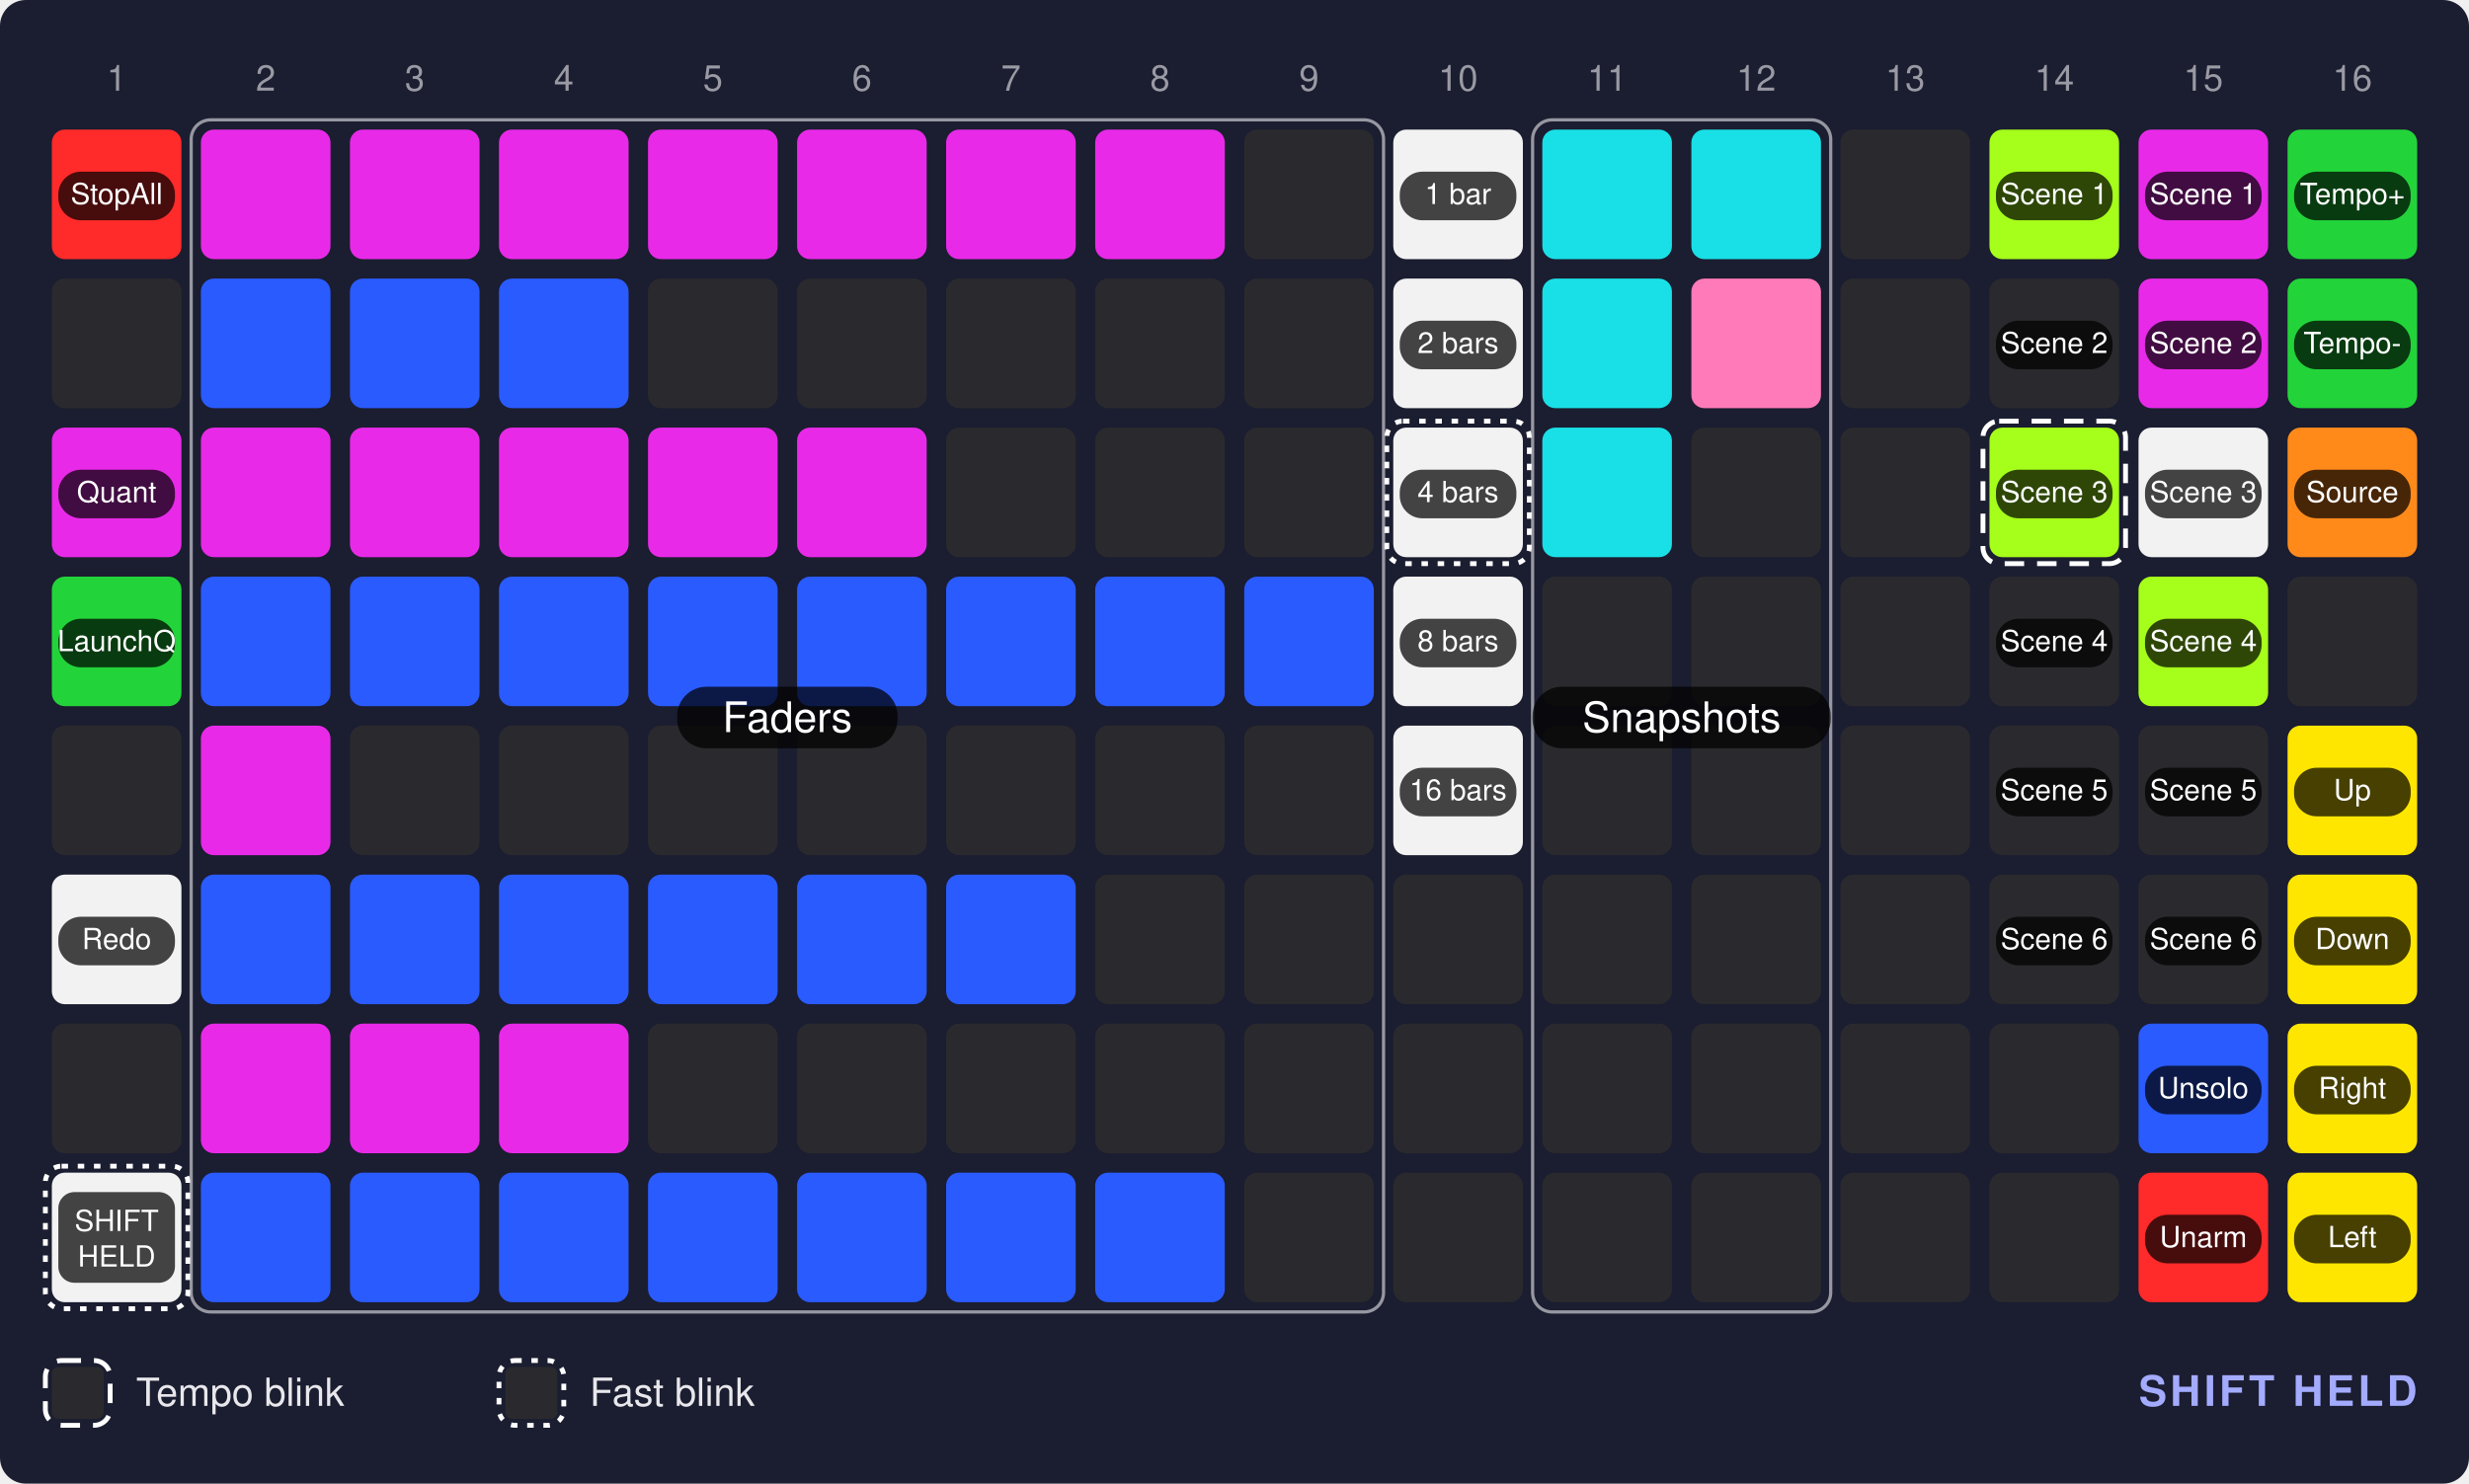
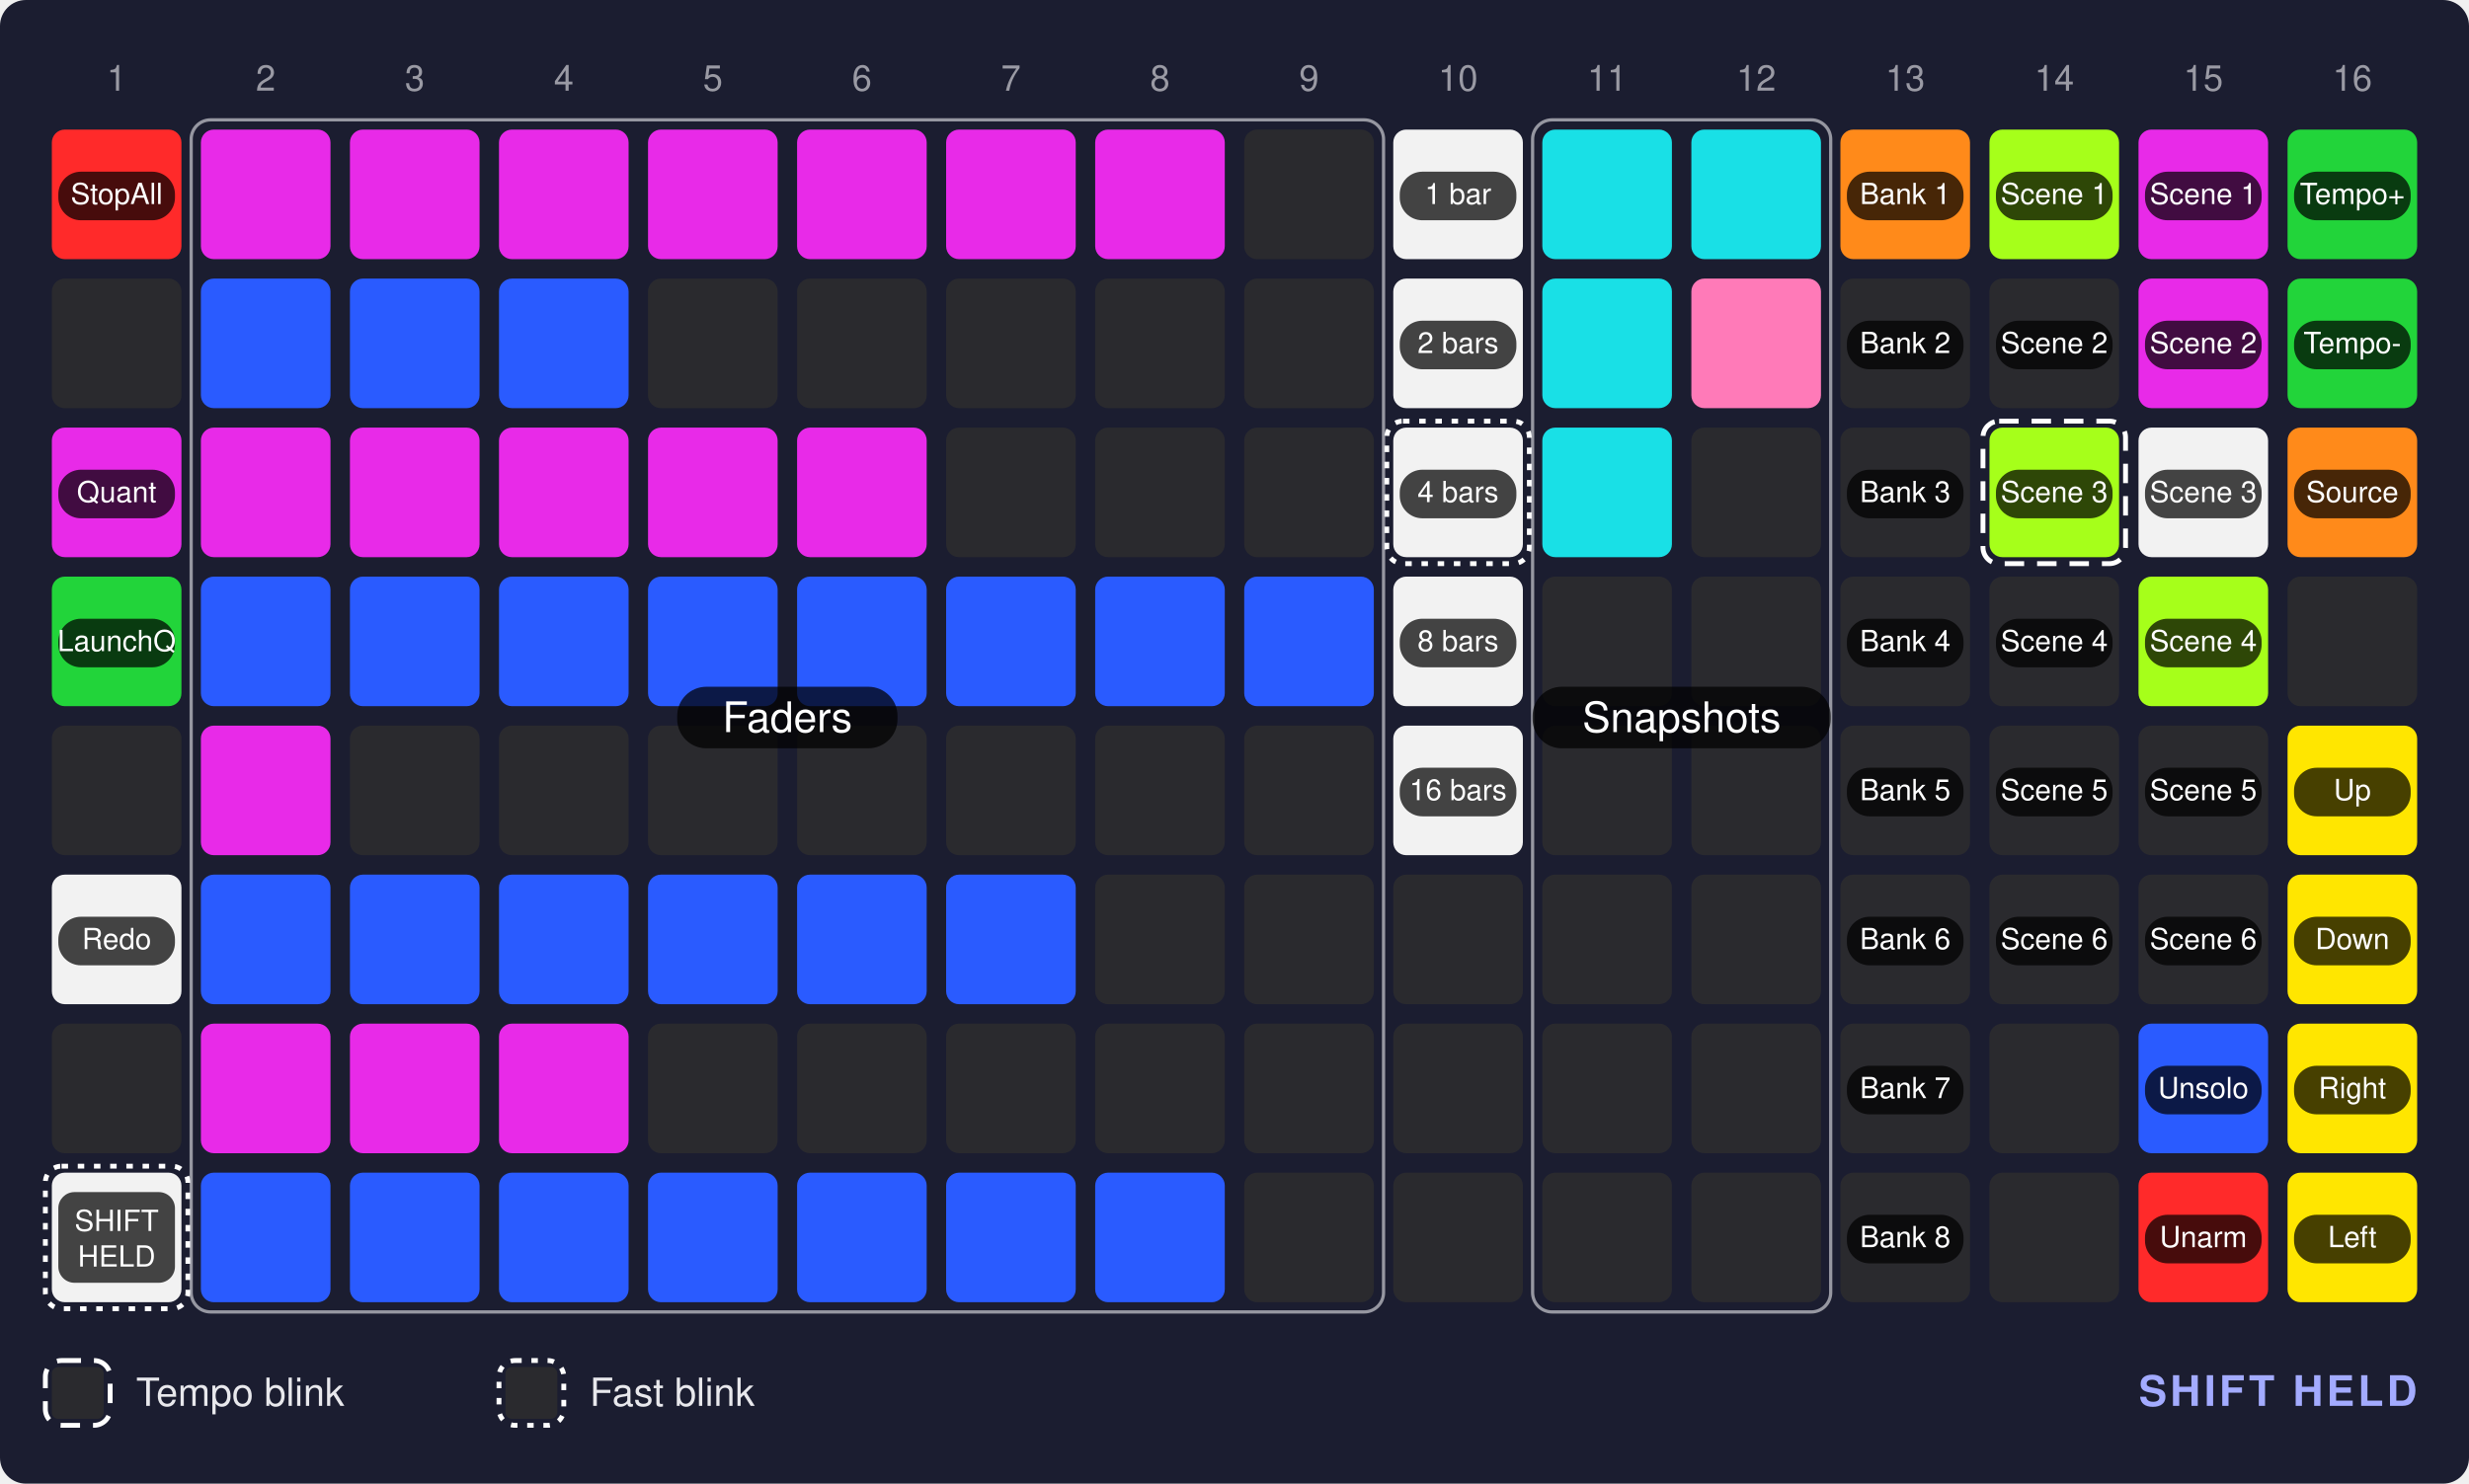
<svg xmlns="http://www.w3.org/2000/svg" width="762" height="458" viewBox="0 0 762 458" font-family="Helvetica, Arial, sans-serif">
  <rect x="0" y="0" width="762" height="458" rx="8" fill="#1b1d30" />
  <text x="36" y="28" font-size="11" fill="#9a9aa4" text-anchor="middle">1</text>
  <text x="82" y="28" font-size="11" fill="#9a9aa4" text-anchor="middle">2</text>
  <text x="128" y="28" font-size="11" fill="#9a9aa4" text-anchor="middle">3</text>
  <text x="174" y="28" font-size="11" fill="#9a9aa4" text-anchor="middle">4</text>
  <text x="220" y="28" font-size="11" fill="#9a9aa4" text-anchor="middle">5</text>
  <text x="266" y="28" font-size="11" fill="#9a9aa4" text-anchor="middle">6</text>
  <text x="312" y="28" font-size="11" fill="#9a9aa4" text-anchor="middle">7</text>
  <text x="358" y="28" font-size="11" fill="#9a9aa4" text-anchor="middle">8</text>
  <text x="404" y="28" font-size="11" fill="#9a9aa4" text-anchor="middle">9</text>
  <text x="450" y="28" font-size="11" fill="#9a9aa4" text-anchor="middle">10</text>
  <text x="496" y="28" font-size="11" fill="#9a9aa4" text-anchor="middle">11</text>
  <text x="542" y="28" font-size="11" fill="#9a9aa4" text-anchor="middle">12</text>
  <text x="588" y="28" font-size="11" fill="#9a9aa4" text-anchor="middle">13</text>
  <text x="634" y="28" font-size="11" fill="#9a9aa4" text-anchor="middle">14</text>
  <text x="680" y="28" font-size="11" fill="#9a9aa4" text-anchor="middle">15</text>
  <text x="726" y="28" font-size="11" fill="#9a9aa4" text-anchor="middle">16</text>
  <rect x="16" y="40" width="40" height="40" rx="4" fill="#ff2a2a" />
  <rect x="16" y="86" width="40" height="40" rx="4" fill="#2a2a2e" />
  <rect x="16" y="132" width="40" height="40" rx="4" fill="#e82ae8" />
  <rect x="16" y="178" width="40" height="40" rx="4" fill="#22d43a" />
  <rect x="16" y="224" width="40" height="40" rx="4" fill="#2a2a2e" />
  <rect x="16" y="270" width="40" height="40" rx="4" fill="#f2f2f2" />
  <rect x="16" y="316" width="40" height="40" rx="4" fill="#2a2a2e" />
  <rect x="16" y="362" width="40" height="40" rx="4" fill="#f2f2f2" />
  <rect x="14" y="360" width="44" height="44" rx="5" fill="none" stroke="#ffffff" stroke-width="1.5" stroke-dasharray="2 3" />
  <rect x="62" y="40" width="40" height="40" rx="4" fill="#e82ae8" />
  <rect x="62" y="86" width="40" height="40" rx="4" fill="#2a5bff" />
  <rect x="62" y="132" width="40" height="40" rx="4" fill="#e82ae8" />
  <rect x="62" y="178" width="40" height="40" rx="4" fill="#2a5bff" />
  <rect x="62" y="224" width="40" height="40" rx="4" fill="#e82ae8" />
  <rect x="62" y="270" width="40" height="40" rx="4" fill="#2a5bff" />
  <rect x="62" y="316" width="40" height="40" rx="4" fill="#e82ae8" />
  <rect x="62" y="362" width="40" height="40" rx="4" fill="#2a5bff" />
  <rect x="108" y="40" width="40" height="40" rx="4" fill="#e82ae8" />
  <rect x="108" y="86" width="40" height="40" rx="4" fill="#2a5bff" />
  <rect x="108" y="132" width="40" height="40" rx="4" fill="#e82ae8" />
  <rect x="108" y="178" width="40" height="40" rx="4" fill="#2a5bff" />
  <rect x="108" y="224" width="40" height="40" rx="4" fill="#2a2a2e" />
  <rect x="108" y="270" width="40" height="40" rx="4" fill="#2a5bff" />
  <rect x="108" y="316" width="40" height="40" rx="4" fill="#e82ae8" />
  <rect x="108" y="362" width="40" height="40" rx="4" fill="#2a5bff" />
  <rect x="154" y="40" width="40" height="40" rx="4" fill="#e82ae8" />
  <rect x="154" y="86" width="40" height="40" rx="4" fill="#2a5bff" />
  <rect x="154" y="132" width="40" height="40" rx="4" fill="#e82ae8" />
  <rect x="154" y="178" width="40" height="40" rx="4" fill="#2a5bff" />
  <rect x="154" y="224" width="40" height="40" rx="4" fill="#2a2a2e" />
  <rect x="154" y="270" width="40" height="40" rx="4" fill="#2a5bff" />
  <rect x="154" y="316" width="40" height="40" rx="4" fill="#e82ae8" />
  <rect x="154" y="362" width="40" height="40" rx="4" fill="#2a5bff" />
  <rect x="200" y="40" width="40" height="40" rx="4" fill="#e82ae8" />
  <rect x="200" y="86" width="40" height="40" rx="4" fill="#2a2a2e" />
  <rect x="200" y="132" width="40" height="40" rx="4" fill="#e82ae8" />
  <rect x="200" y="178" width="40" height="40" rx="4" fill="#2a5bff" />
  <rect x="200" y="224" width="40" height="40" rx="4" fill="#2a2a2e" />
  <rect x="200" y="270" width="40" height="40" rx="4" fill="#2a5bff" />
  <rect x="200" y="316" width="40" height="40" rx="4" fill="#2a2a2e" />
  <rect x="200" y="362" width="40" height="40" rx="4" fill="#2a5bff" />
  <rect x="246" y="40" width="40" height="40" rx="4" fill="#e82ae8" />
  <rect x="246" y="86" width="40" height="40" rx="4" fill="#2a2a2e" />
  <rect x="246" y="132" width="40" height="40" rx="4" fill="#e82ae8" />
  <rect x="246" y="178" width="40" height="40" rx="4" fill="#2a5bff" />
  <rect x="246" y="224" width="40" height="40" rx="4" fill="#2a2a2e" />
  <rect x="246" y="270" width="40" height="40" rx="4" fill="#2a5bff" />
  <rect x="246" y="316" width="40" height="40" rx="4" fill="#2a2a2e" />
  <rect x="246" y="362" width="40" height="40" rx="4" fill="#2a5bff" />
  <rect x="292" y="40" width="40" height="40" rx="4" fill="#e82ae8" />
  <rect x="292" y="86" width="40" height="40" rx="4" fill="#2a2a2e" />
  <rect x="292" y="132" width="40" height="40" rx="4" fill="#2a2a2e" />
  <rect x="292" y="178" width="40" height="40" rx="4" fill="#2a5bff" />
  <rect x="292" y="224" width="40" height="40" rx="4" fill="#2a2a2e" />
  <rect x="292" y="270" width="40" height="40" rx="4" fill="#2a5bff" />
  <rect x="292" y="316" width="40" height="40" rx="4" fill="#2a2a2e" />
  <rect x="292" y="362" width="40" height="40" rx="4" fill="#2a5bff" />
  <rect x="338" y="40" width="40" height="40" rx="4" fill="#e82ae8" />
  <rect x="338" y="86" width="40" height="40" rx="4" fill="#2a2a2e" />
  <rect x="338" y="132" width="40" height="40" rx="4" fill="#2a2a2e" />
  <rect x="338" y="178" width="40" height="40" rx="4" fill="#2a5bff" />
  <rect x="338" y="224" width="40" height="40" rx="4" fill="#2a2a2e" />
  <rect x="338" y="270" width="40" height="40" rx="4" fill="#2a2a2e" />
  <rect x="338" y="316" width="40" height="40" rx="4" fill="#2a2a2e" />
  <rect x="338" y="362" width="40" height="40" rx="4" fill="#2a5bff" />
  <rect x="384" y="40" width="40" height="40" rx="4" fill="#2a2a2e" />
  <rect x="384" y="86" width="40" height="40" rx="4" fill="#2a2a2e" />
  <rect x="384" y="132" width="40" height="40" rx="4" fill="#2a2a2e" />
  <rect x="384" y="178" width="40" height="40" rx="4" fill="#2a5bff" />
  <rect x="384" y="224" width="40" height="40" rx="4" fill="#2a2a2e" />
  <rect x="384" y="270" width="40" height="40" rx="4" fill="#2a2a2e" />
  <rect x="384" y="316" width="40" height="40" rx="4" fill="#2a2a2e" />
  <rect x="384" y="362" width="40" height="40" rx="4" fill="#2a2a2e" />
  <rect x="430" y="40" width="40" height="40" rx="4" fill="#f2f2f2" />
  <rect x="430" y="86" width="40" height="40" rx="4" fill="#f2f2f2" />
  <rect x="430" y="132" width="40" height="40" rx="4" fill="#f2f2f2" />
  <rect x="428" y="130" width="44" height="44" rx="5" fill="none" stroke="#ffffff" stroke-width="1.5" stroke-dasharray="2 3" />
  <rect x="430" y="178" width="40" height="40" rx="4" fill="#f2f2f2" />
  <rect x="430" y="224" width="40" height="40" rx="4" fill="#f2f2f2" />
  <rect x="430" y="270" width="40" height="40" rx="4" fill="#2a2a2e" />
  <rect x="430" y="316" width="40" height="40" rx="4" fill="#2a2a2e" />
  <rect x="430" y="362" width="40" height="40" rx="4" fill="#2a2a2e" />
  <rect x="476" y="40" width="40" height="40" rx="4" fill="#19e0e6" />
  <rect x="476" y="86" width="40" height="40" rx="4" fill="#19e0e6" />
  <rect x="476" y="132" width="40" height="40" rx="4" fill="#19e0e6" />
  <rect x="476" y="178" width="40" height="40" rx="4" fill="#2a2a2e" />
  <rect x="476" y="224" width="40" height="40" rx="4" fill="#2a2a2e" />
  <rect x="476" y="270" width="40" height="40" rx="4" fill="#2a2a2e" />
  <rect x="476" y="316" width="40" height="40" rx="4" fill="#2a2a2e" />
  <rect x="476" y="362" width="40" height="40" rx="4" fill="#2a2a2e" />
  <rect x="522" y="40" width="40" height="40" rx="4" fill="#19e0e6" />
  <rect x="522" y="86" width="40" height="40" rx="4" fill="#ff7ab8" />
  <rect x="522" y="132" width="40" height="40" rx="4" fill="#2a2a2e" />
  <rect x="522" y="178" width="40" height="40" rx="4" fill="#2a2a2e" />
  <rect x="522" y="224" width="40" height="40" rx="4" fill="#2a2a2e" />
  <rect x="522" y="270" width="40" height="40" rx="4" fill="#2a2a2e" />
  <rect x="522" y="316" width="40" height="40" rx="4" fill="#2a2a2e" />
  <rect x="522" y="362" width="40" height="40" rx="4" fill="#2a2a2e" />
-   <rect x="568" y="40" width="40" height="40" rx="4" fill="#2a2a2e" />
+   <rect x="568" y="40" width="40" height="40" rx="4" fill="#ff8a1a" />
  <rect x="568" y="86" width="40" height="40" rx="4" fill="#2a2a2e" />
  <rect x="568" y="132" width="40" height="40" rx="4" fill="#2a2a2e" />
  <rect x="568" y="178" width="40" height="40" rx="4" fill="#2a2a2e" />
  <rect x="568" y="224" width="40" height="40" rx="4" fill="#2a2a2e" />
  <rect x="568" y="270" width="40" height="40" rx="4" fill="#2a2a2e" />
  <rect x="568" y="316" width="40" height="40" rx="4" fill="#2a2a2e" />
  <rect x="568" y="362" width="40" height="40" rx="4" fill="#2a2a2e" />
  <rect x="614" y="40" width="40" height="40" rx="4" fill="#a6ff1a" />
  <rect x="614" y="86" width="40" height="40" rx="4" fill="#2a2a2e" />
  <rect x="614" y="132" width="40" height="40" rx="4" fill="#a6ff1a" />
  <rect x="612" y="130" width="44" height="44" rx="5" fill="none" stroke="#ffffff" stroke-width="1.5" stroke-dasharray="6 4" />
  <rect x="614" y="178" width="40" height="40" rx="4" fill="#2a2a2e" />
  <rect x="614" y="224" width="40" height="40" rx="4" fill="#2a2a2e" />
  <rect x="614" y="270" width="40" height="40" rx="4" fill="#2a2a2e" />
  <rect x="614" y="316" width="40" height="40" rx="4" fill="#2a2a2e" />
  <rect x="614" y="362" width="40" height="40" rx="4" fill="#2a2a2e" />
  <rect x="660" y="40" width="40" height="40" rx="4" fill="#e82ae8" />
  <rect x="660" y="86" width="40" height="40" rx="4" fill="#e82ae8" />
  <rect x="660" y="132" width="40" height="40" rx="4" fill="#f2f2f2" />
  <rect x="660" y="178" width="40" height="40" rx="4" fill="#a6ff1a" />
  <rect x="660" y="224" width="40" height="40" rx="4" fill="#2a2a2e" />
  <rect x="660" y="270" width="40" height="40" rx="4" fill="#2a2a2e" />
  <rect x="660" y="316" width="40" height="40" rx="4" fill="#2a5bff" />
  <rect x="660" y="362" width="40" height="40" rx="4" fill="#ff2a2a" />
  <rect x="706" y="40" width="40" height="40" rx="4" fill="#22d43a" />
  <rect x="706" y="86" width="40" height="40" rx="4" fill="#22d43a" />
  <rect x="706" y="132" width="40" height="40" rx="4" fill="#ff8a1a" />
  <rect x="706" y="178" width="40" height="40" rx="4" fill="#2a2a2e" />
  <rect x="706" y="224" width="40" height="40" rx="4" fill="#ffe600" />
  <rect x="706" y="270" width="40" height="40" rx="4" fill="#ffe600" />
  <rect x="706" y="316" width="40" height="40" rx="4" fill="#ffe600" />
  <rect x="706" y="362" width="40" height="40" rx="4" fill="#ffe600" />
  <rect x="18" y="53" width="36" height="15" rx="7" fill="#000000" fill-opacity="0.72" />
  <text x="36" y="63" font-size="9" fill="#ffffff" text-anchor="middle">StopAll</text>
  <rect x="18" y="145" width="36" height="15" rx="7" fill="#000000" fill-opacity="0.72" />
  <text x="36" y="155" font-size="9" fill="#ffffff" text-anchor="middle">Quant</text>
  <rect x="18" y="191" width="36" height="15" rx="7" fill="#000000" fill-opacity="0.72" />
  <text x="36" y="201" font-size="9" fill="#ffffff" text-anchor="middle">LaunchQ</text>
  <rect x="18" y="283" width="36" height="15" rx="7" fill="#000000" fill-opacity="0.72" />
  <text x="36" y="293" font-size="9" fill="#ffffff" text-anchor="middle">Redo</text>
  <rect x="18" y="368" width="36" height="28" rx="5" fill="#000000" fill-opacity="0.72" />
  <text x="36" y="380" font-size="9" fill="#ffffff" text-anchor="middle">SHIFT</text>
  <text x="36" y="391" font-size="9" fill="#ffffff" text-anchor="middle">HELD</text>
  <rect x="432" y="53" width="36" height="15" rx="7" fill="#000000" fill-opacity="0.72" />
  <text x="450" y="63" font-size="9" fill="#ffffff" text-anchor="middle">1 bar</text>
  <rect x="432" y="99" width="36" height="15" rx="7" fill="#000000" fill-opacity="0.72" />
  <text x="450" y="109" font-size="9" fill="#ffffff" text-anchor="middle">2 bars</text>
  <rect x="432" y="145" width="36" height="15" rx="7" fill="#000000" fill-opacity="0.72" />
  <text x="450" y="155" font-size="9" fill="#ffffff" text-anchor="middle">4 bars</text>
  <rect x="432" y="191" width="36" height="15" rx="7" fill="#000000" fill-opacity="0.72" />
  <text x="450" y="201" font-size="9" fill="#ffffff" text-anchor="middle">8 bars</text>
  <rect x="432" y="237" width="36" height="15" rx="7" fill="#000000" fill-opacity="0.72" />
  <text x="450" y="247" font-size="9" fill="#ffffff" text-anchor="middle">16 bars</text>
+   <rect x="570" y="53" width="36" height="15" rx="7" fill="#000000" fill-opacity="0.72" />
+   <text x="588" y="63" font-size="9" fill="#ffffff" text-anchor="middle">Bank 1</text>
+   <rect x="570" y="99" width="36" height="15" rx="7" fill="#000000" fill-opacity="0.72" />
+   <text x="588" y="109" font-size="9" fill="#ffffff" text-anchor="middle">Bank 2</text>
+   <rect x="570" y="145" width="36" height="15" rx="7" fill="#000000" fill-opacity="0.72" />
+   <text x="588" y="155" font-size="9" fill="#ffffff" text-anchor="middle">Bank 3</text>
+   <rect x="570" y="191" width="36" height="15" rx="7" fill="#000000" fill-opacity="0.72" />
+   <text x="588" y="201" font-size="9" fill="#ffffff" text-anchor="middle">Bank 4</text>
+   <rect x="570" y="237" width="36" height="15" rx="7" fill="#000000" fill-opacity="0.72" />
+   <text x="588" y="247" font-size="9" fill="#ffffff" text-anchor="middle">Bank 5</text>
+   <rect x="570" y="283" width="36" height="15" rx="7" fill="#000000" fill-opacity="0.72" />
+   <text x="588" y="293" font-size="9" fill="#ffffff" text-anchor="middle">Bank 6</text>
+   <rect x="570" y="329" width="36" height="15" rx="7" fill="#000000" fill-opacity="0.72" />
+   <text x="588" y="339" font-size="9" fill="#ffffff" text-anchor="middle">Bank 7</text>
+   <rect x="570" y="375" width="36" height="15" rx="7" fill="#000000" fill-opacity="0.72" />
+   <text x="588" y="385" font-size="9" fill="#ffffff" text-anchor="middle">Bank 8</text>
  <rect x="616" y="53" width="36" height="15" rx="7" fill="#000000" fill-opacity="0.72" />
  <text x="634" y="63" font-size="9" fill="#ffffff" text-anchor="middle">Scene 1</text>
  <rect x="616" y="99" width="36" height="15" rx="7" fill="#000000" fill-opacity="0.72" />
  <text x="634" y="109" font-size="9" fill="#ffffff" text-anchor="middle">Scene 2</text>
  <rect x="616" y="145" width="36" height="15" rx="7" fill="#000000" fill-opacity="0.72" />
  <text x="634" y="155" font-size="9" fill="#ffffff" text-anchor="middle">Scene 3</text>
  <rect x="616" y="191" width="36" height="15" rx="7" fill="#000000" fill-opacity="0.72" />
  <text x="634" y="201" font-size="9" fill="#ffffff" text-anchor="middle">Scene 4</text>
  <rect x="616" y="237" width="36" height="15" rx="7" fill="#000000" fill-opacity="0.72" />
  <text x="634" y="247" font-size="9" fill="#ffffff" text-anchor="middle">Scene 5</text>
  <rect x="616" y="283" width="36" height="15" rx="7" fill="#000000" fill-opacity="0.72" />
  <text x="634" y="293" font-size="9" fill="#ffffff" text-anchor="middle">Scene 6</text>
  <rect x="662" y="53" width="36" height="15" rx="7" fill="#000000" fill-opacity="0.72" />
  <text x="680" y="63" font-size="9" fill="#ffffff" text-anchor="middle">Scene 1</text>
  <rect x="662" y="99" width="36" height="15" rx="7" fill="#000000" fill-opacity="0.72" />
  <text x="680" y="109" font-size="9" fill="#ffffff" text-anchor="middle">Scene 2</text>
  <rect x="662" y="145" width="36" height="15" rx="7" fill="#000000" fill-opacity="0.72" />
  <text x="680" y="155" font-size="9" fill="#ffffff" text-anchor="middle">Scene 3</text>
  <rect x="662" y="191" width="36" height="15" rx="7" fill="#000000" fill-opacity="0.72" />
  <text x="680" y="201" font-size="9" fill="#ffffff" text-anchor="middle">Scene 4</text>
  <rect x="662" y="237" width="36" height="15" rx="7" fill="#000000" fill-opacity="0.72" />
  <text x="680" y="247" font-size="9" fill="#ffffff" text-anchor="middle">Scene 5</text>
  <rect x="662" y="283" width="36" height="15" rx="7" fill="#000000" fill-opacity="0.72" />
  <text x="680" y="293" font-size="9" fill="#ffffff" text-anchor="middle">Scene 6</text>
  <rect x="662" y="329" width="36" height="15" rx="7" fill="#000000" fill-opacity="0.72" />
  <text x="680" y="339" font-size="9" fill="#ffffff" text-anchor="middle">Unsolo</text>
  <rect x="662" y="375" width="36" height="15" rx="7" fill="#000000" fill-opacity="0.72" />
  <text x="680" y="385" font-size="9" fill="#ffffff" text-anchor="middle">Unarm</text>
  <rect x="708" y="53" width="36" height="15" rx="7" fill="#000000" fill-opacity="0.72" />
  <text x="726" y="63" font-size="9" fill="#ffffff" text-anchor="middle">Tempo+</text>
  <rect x="708" y="99" width="36" height="15" rx="7" fill="#000000" fill-opacity="0.72" />
  <text x="726" y="109" font-size="9" fill="#ffffff" text-anchor="middle">Tempo-</text>
  <rect x="708" y="145" width="36" height="15" rx="7" fill="#000000" fill-opacity="0.72" />
  <text x="726" y="155" font-size="9" fill="#ffffff" text-anchor="middle">Source</text>
  <rect x="708" y="237" width="36" height="15" rx="7" fill="#000000" fill-opacity="0.72" />
  <text x="726" y="247" font-size="9" fill="#ffffff" text-anchor="middle">Up</text>
  <rect x="708" y="283" width="36" height="15" rx="7" fill="#000000" fill-opacity="0.72" />
  <text x="726" y="293" font-size="9" fill="#ffffff" text-anchor="middle">Down</text>
  <rect x="708" y="329" width="36" height="15" rx="7" fill="#000000" fill-opacity="0.72" />
  <text x="726" y="339" font-size="9" fill="#ffffff" text-anchor="middle">Right</text>
  <rect x="708" y="375" width="36" height="15" rx="7" fill="#000000" fill-opacity="0.72" />
  <text x="726" y="385" font-size="9" fill="#ffffff" text-anchor="middle">Left</text>
  <rect x="59" y="37" width="368" height="368" rx="6" fill="none" stroke="#e8e8ec" stroke-width="1" stroke-opacity="0.6" />
  <rect x="209" y="212" width="68" height="19" rx="9" fill="#000000" fill-opacity="0.72" />
  <text x="243" y="226" font-size="13" fill="#ffffff" text-anchor="middle">Faders</text>
  <rect x="473" y="37" width="92" height="368" rx="6" fill="none" stroke="#e8e8ec" stroke-width="1" stroke-opacity="0.6" />
  <rect x="473" y="212" width="92" height="19" rx="9" fill="#000000" fill-opacity="0.72" />
  <text x="519" y="226" font-size="13" fill="#ffffff" text-anchor="middle">Snapshots</text>
  <rect x="16" y="422" width="16" height="16" rx="2" fill="#2a2a2e" />
  <rect x="14" y="420" width="20" height="20" rx="5" fill="none" stroke="#ffffff" stroke-width="1.5" stroke-dasharray="6 4" />
  <text x="42" y="434" font-size="12" fill="#e8e8ec">Tempo blink</text>
  <rect x="156" y="422" width="16" height="16" rx="2" fill="#2a2a2e" />
  <rect x="154" y="420" width="20" height="20" rx="5" fill="none" stroke="#ffffff" stroke-width="1.5" stroke-dasharray="2 3" />
  <text x="182" y="434" font-size="12" fill="#e8e8ec">Fast blink</text>
  <text x="746" y="434" font-size="13" font-weight="bold" fill="#a3abff" text-anchor="end" letter-spacing="1">SHIFT HELD</text>
</svg>
